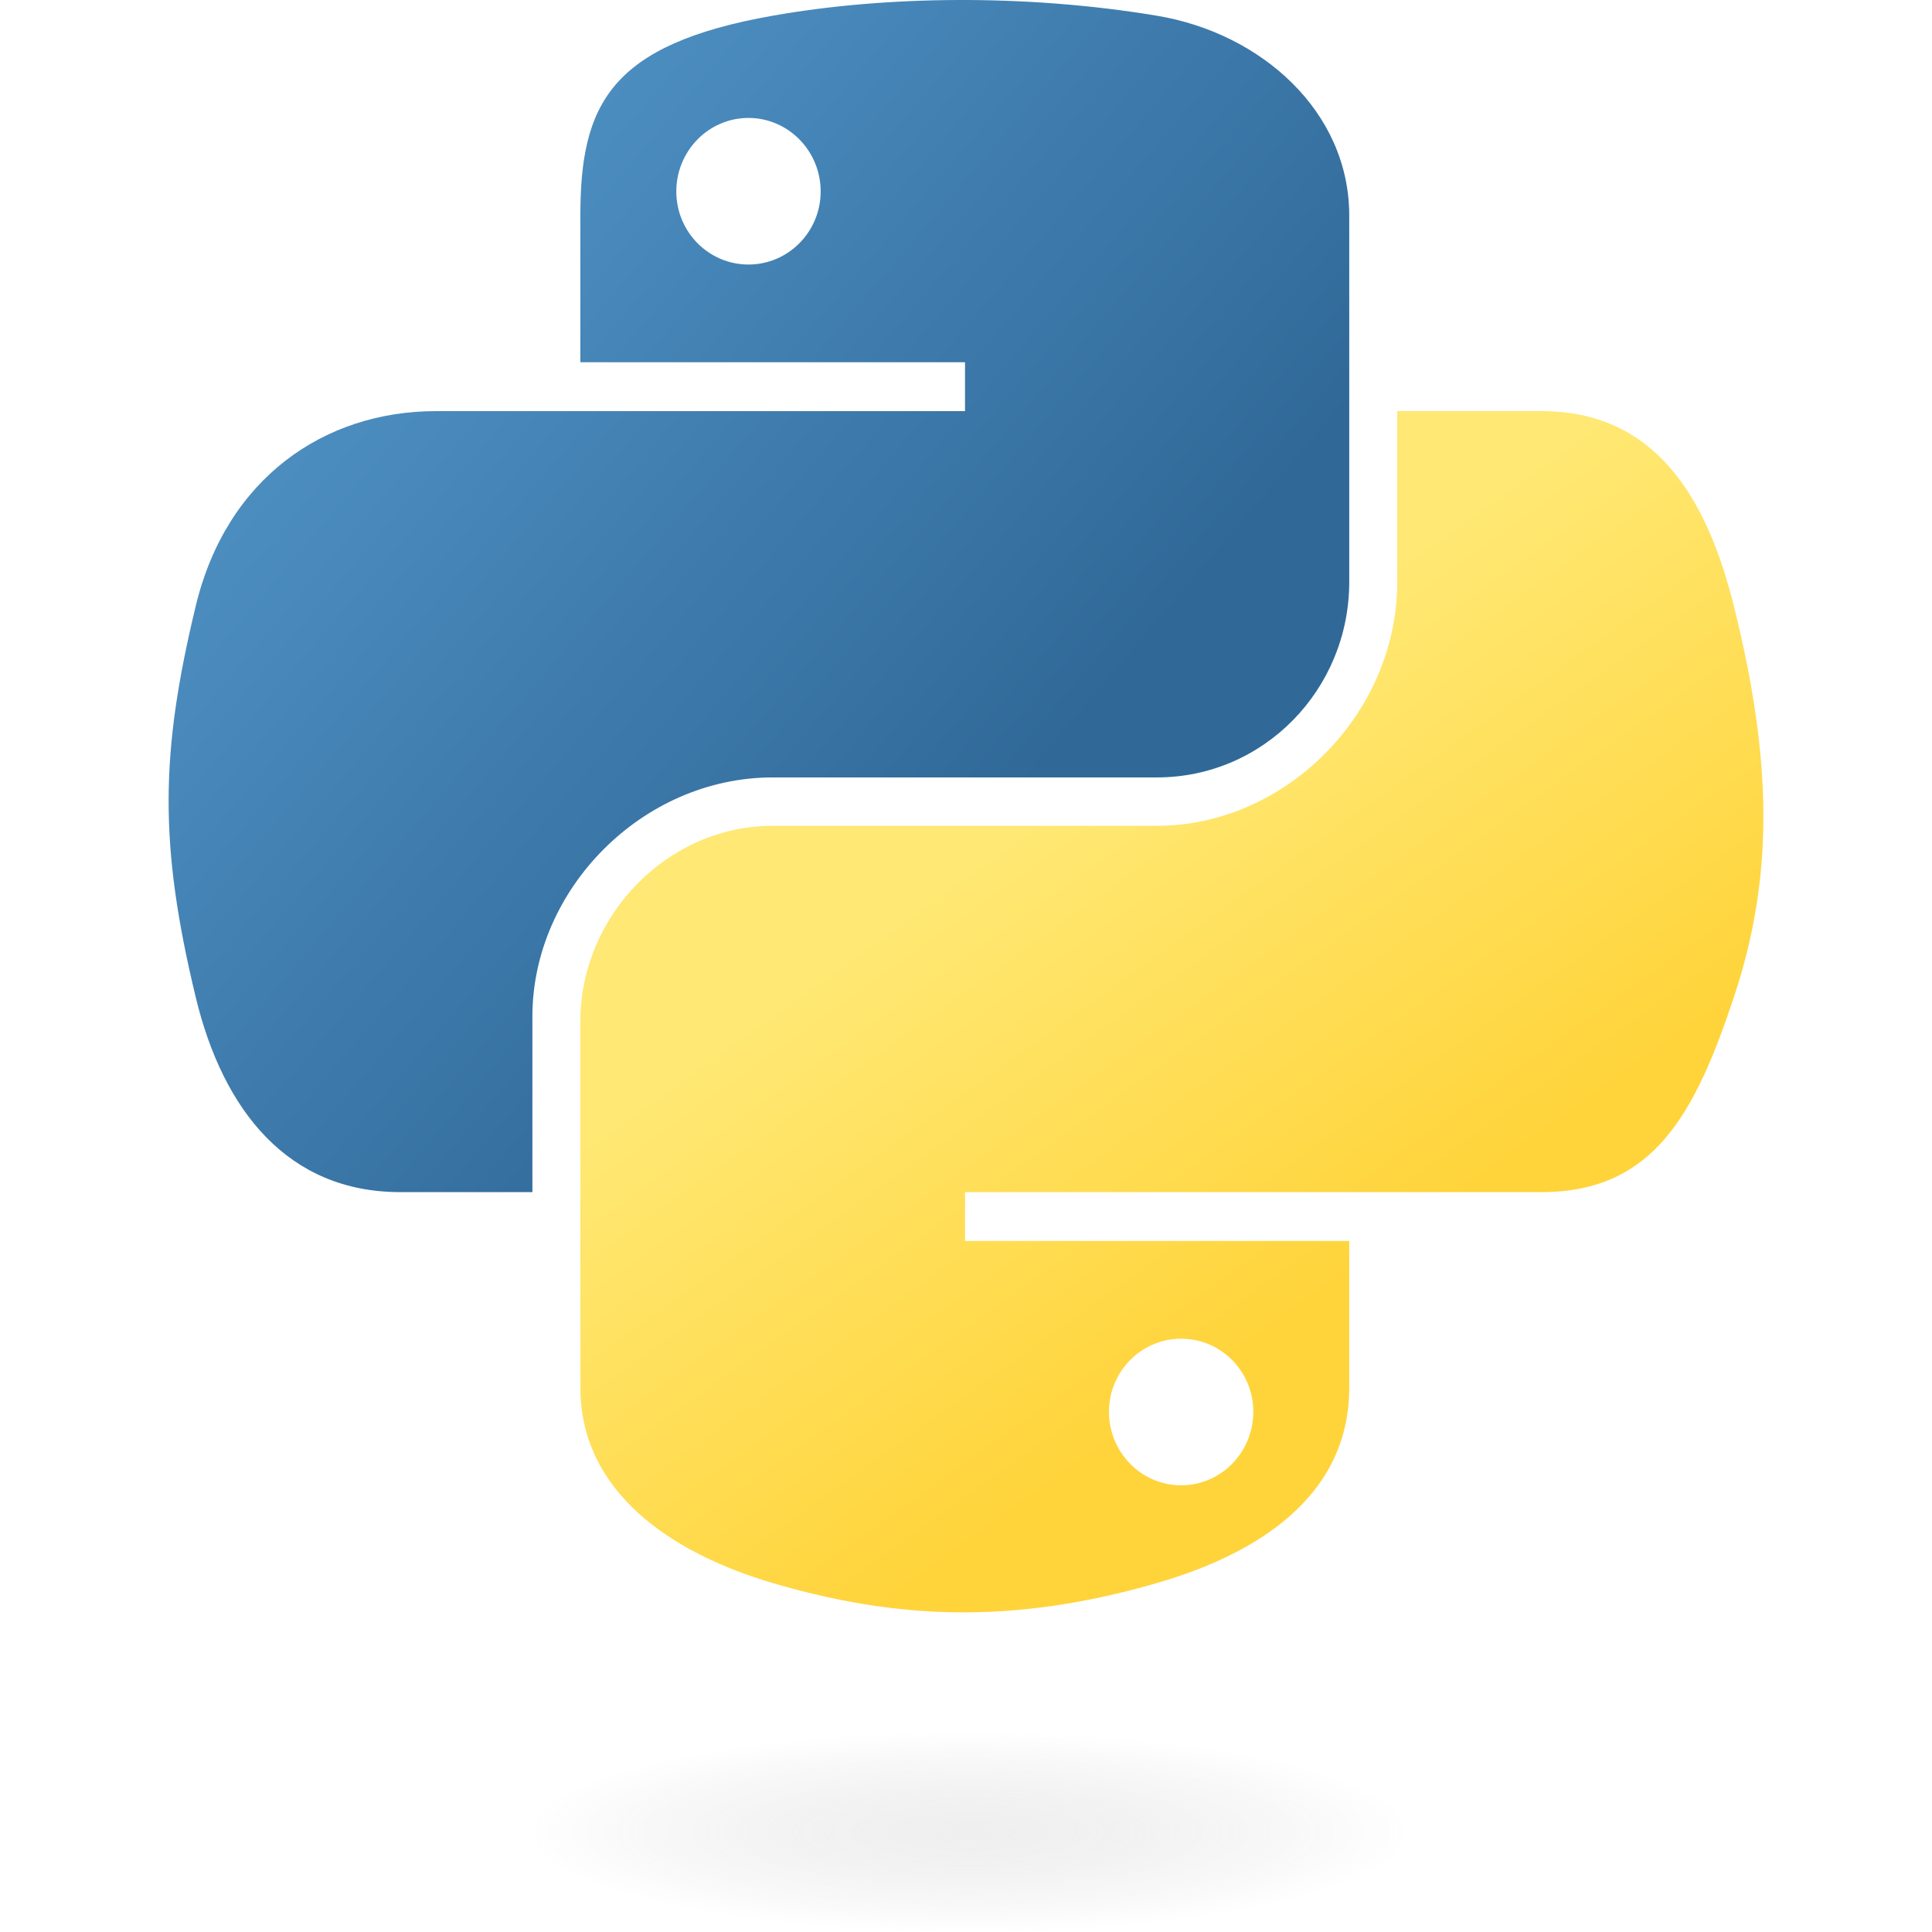
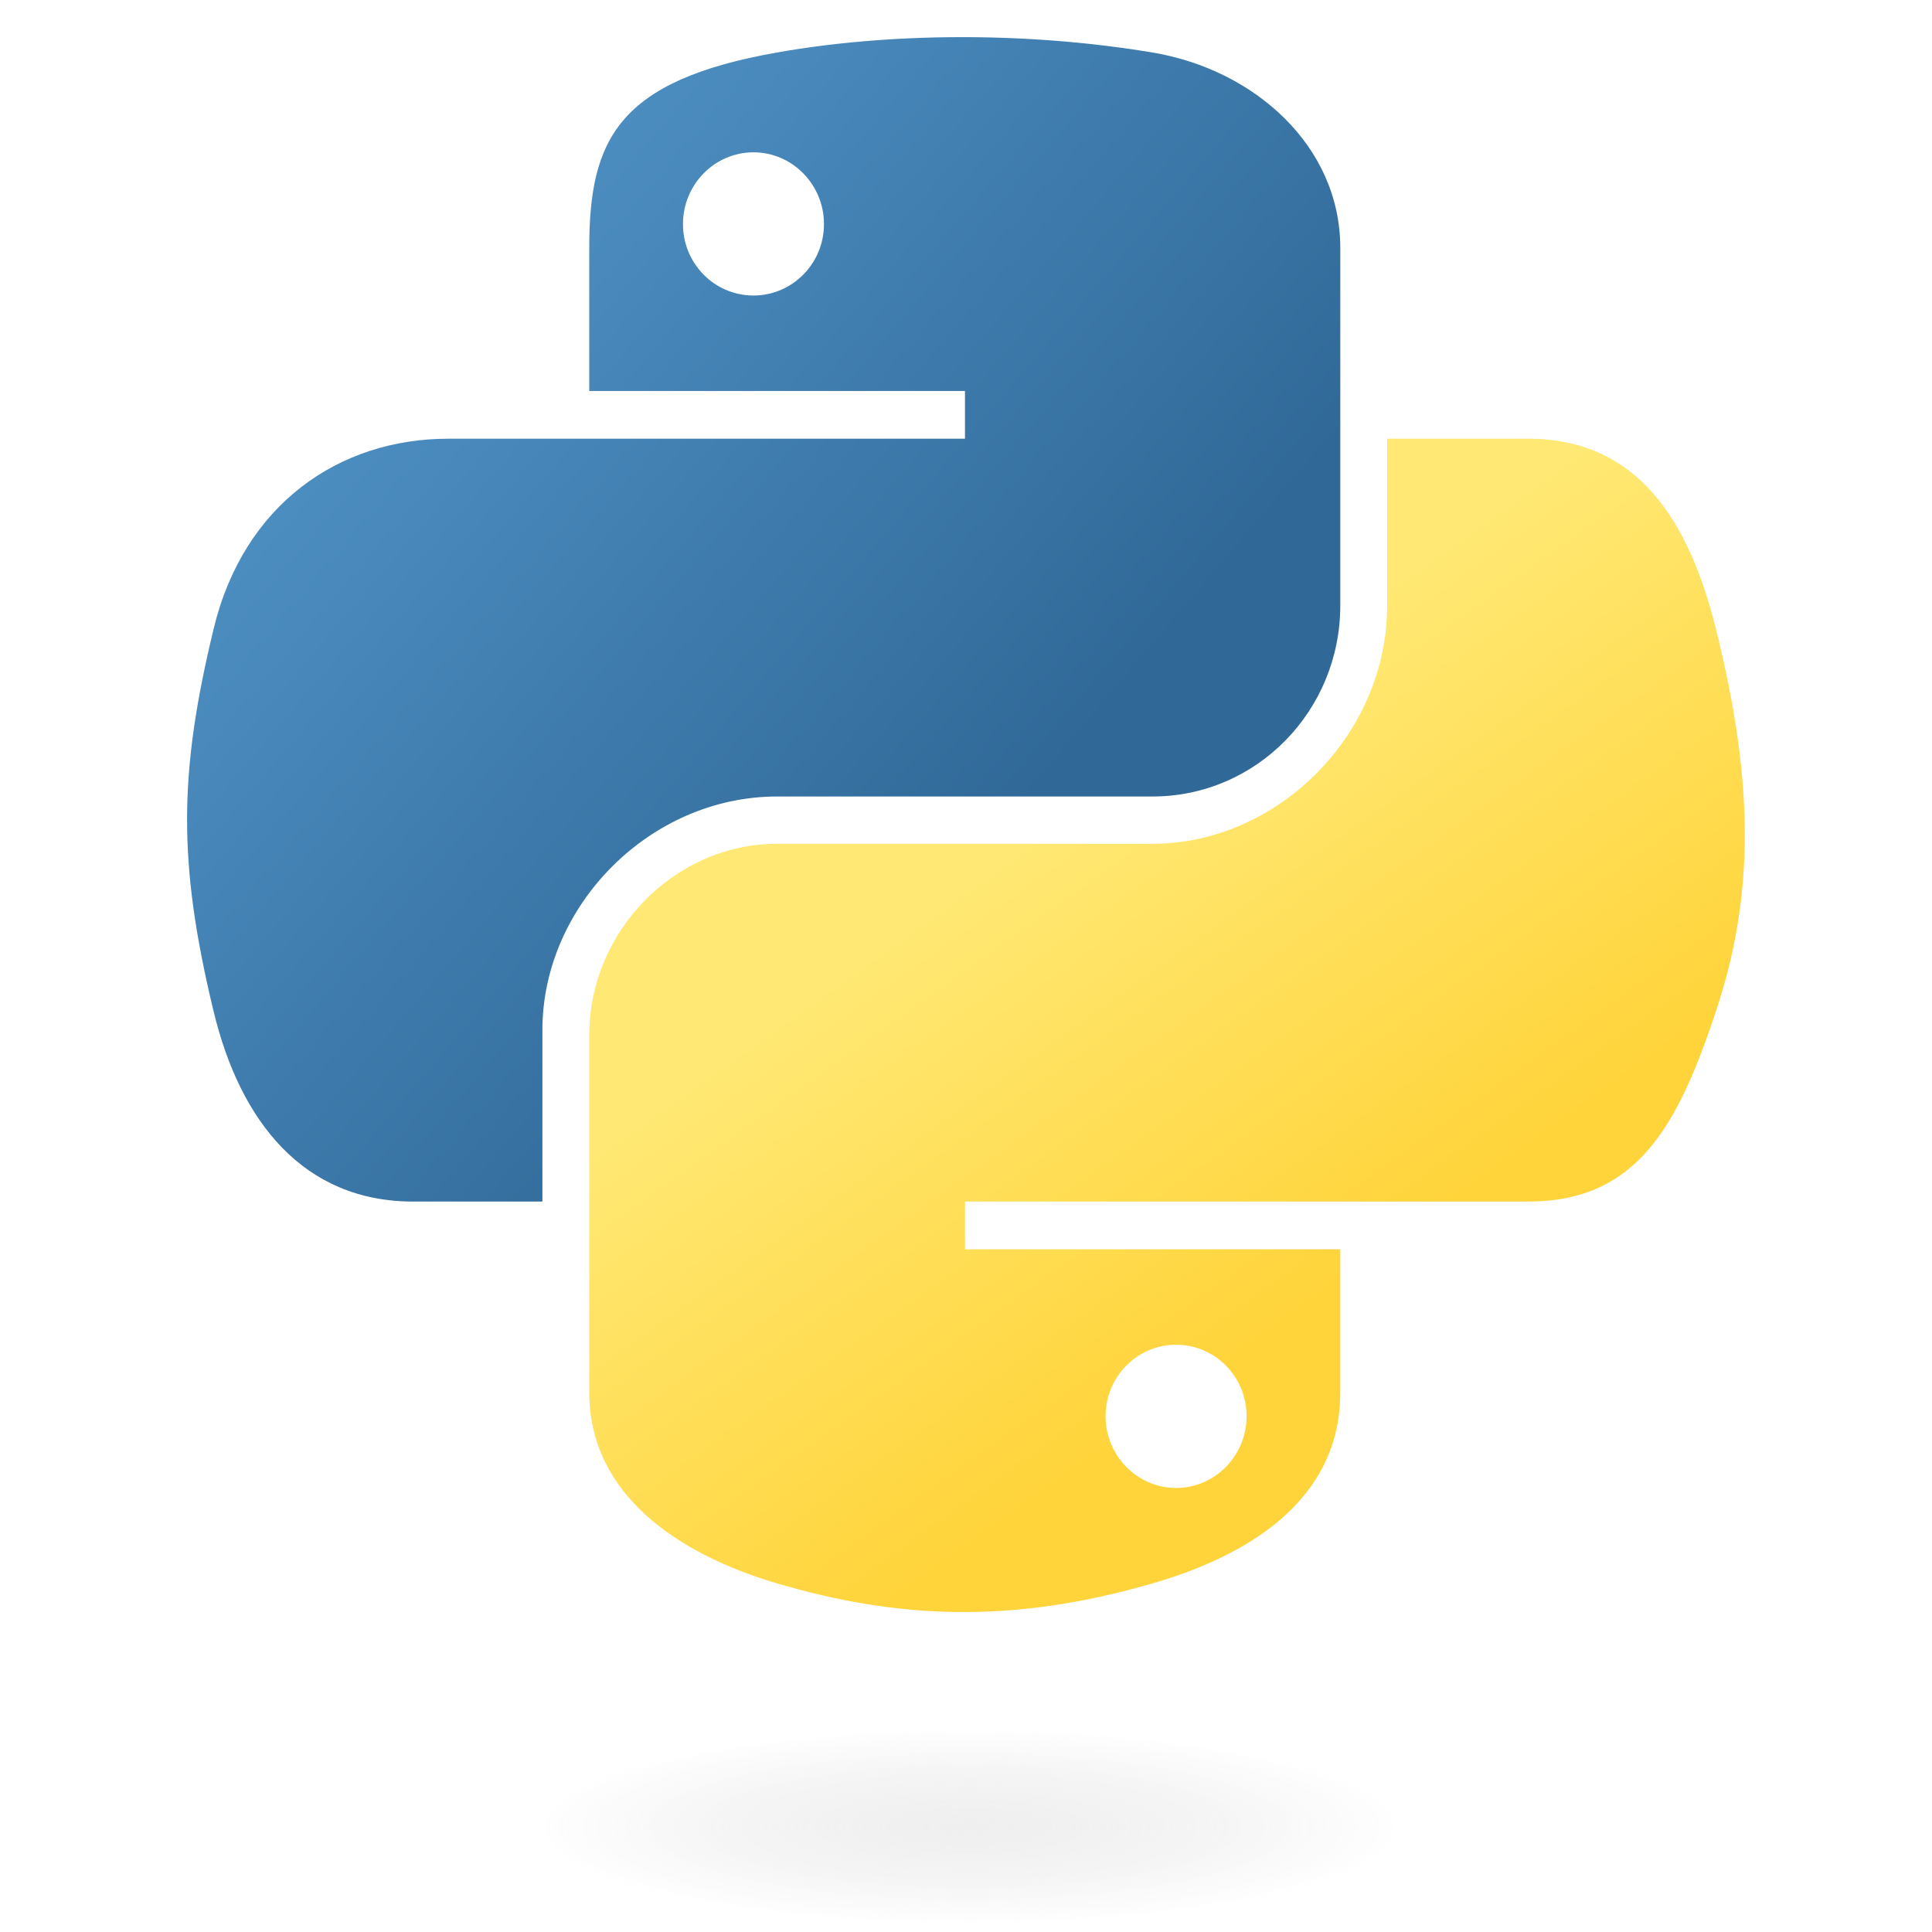
- <svg xmlns="http://www.w3.org/2000/svg" xmlns:xlink="http://www.w3.org/1999/xlink" version="1.0" id="svg2" viewBox="0 0 111.161 134.668" width="32" height="32">
+ <svg xmlns="http://www.w3.org/2000/svg" xmlns:xlink="http://www.w3.org/1999/xlink" version="1.0" id="svg2" viewBox="-13.35 -2.65 137.87 137.87" width="32" height="32">
  <defs id="defs4">
    <linearGradient id="linearGradient2795">
      <stop style="stop-color:#b8b8b8;stop-opacity:0.498;" offset="0" id="stop2797" />
      <stop style="stop-color:#7f7f7f;stop-opacity:0;" offset="1" id="stop2799" />
    </linearGradient>
    <linearGradient id="linearGradient2787">
      <stop style="stop-color:#7f7f7f;stop-opacity:0.5;" offset="0" id="stop2789" />
      <stop style="stop-color:#7f7f7f;stop-opacity:0;" offset="1" id="stop2791" />
    </linearGradient>
    <linearGradient id="linearGradient3676">
      <stop style="stop-color:#b2b2b2;stop-opacity:0.5;" offset="0" id="stop3678" />
      <stop style="stop-color:#b3b3b3;stop-opacity:0;" offset="1" id="stop3680" />
    </linearGradient>
    <linearGradient id="linearGradient3236">
      <stop style="stop-color:#f4f4f4;stop-opacity:1" offset="0" id="stop3244" />
      <stop style="stop-color:white;stop-opacity:1" offset="1" id="stop3240" />
    </linearGradient>
    <linearGradient id="linearGradient4671">
      <stop style="stop-color:#ffd43b;stop-opacity:1;" offset="0" id="stop4673" />
      <stop style="stop-color:#ffe873;stop-opacity:1" offset="1" id="stop4675" />
    </linearGradient>
    <linearGradient id="linearGradient4689">
      <stop style="stop-color:#5a9fd4;stop-opacity:1;" offset="0" id="stop4691" />
      <stop style="stop-color:#306998;stop-opacity:1;" offset="1" id="stop4693" />
    </linearGradient>
    <linearGradient x1="224.24" y1="144.757" x2="-65.309" y2="144.757" id="linearGradient2987" xlink:href="#linearGradient4671" gradientUnits="userSpaceOnUse" gradientTransform="translate(100.2702,99.61116)" />
    <linearGradient x1="172.942" y1="77.476" x2="26.67" y2="76.313" id="linearGradient2990" xlink:href="#linearGradient4689" gradientUnits="userSpaceOnUse" gradientTransform="translate(100.2702,99.61116)" />
    <linearGradient xlink:href="#linearGradient4689" id="linearGradient2587" gradientUnits="userSpaceOnUse" gradientTransform="translate(100.2702,99.61116)" x1="172.942" y1="77.476" x2="26.67" y2="76.313" />
    <linearGradient xlink:href="#linearGradient4671" id="linearGradient2589" gradientUnits="userSpaceOnUse" gradientTransform="translate(100.2702,99.61116)" x1="224.24" y1="144.757" x2="-65.309" y2="144.757" />
    <linearGradient xlink:href="#linearGradient4689" id="linearGradient2248" gradientUnits="userSpaceOnUse" gradientTransform="translate(100.2702,99.61116)" x1="172.942" y1="77.476" x2="26.67" y2="76.313" />
    <linearGradient xlink:href="#linearGradient4671" id="linearGradient2250" gradientUnits="userSpaceOnUse" gradientTransform="translate(100.2702,99.61116)" x1="224.24" y1="144.757" x2="-65.309" y2="144.757" />
    <linearGradient xlink:href="#linearGradient4671" id="linearGradient2255" gradientUnits="userSpaceOnUse" gradientTransform="matrix(0.562541,0,0,0.567972,-11.5974,-7.60954)" x1="224.24" y1="144.757" x2="-65.309" y2="144.757" />
    <linearGradient xlink:href="#linearGradient4689" id="linearGradient2258" gradientUnits="userSpaceOnUse" gradientTransform="matrix(0.562541,0,0,0.567972,-11.5974,-7.60954)" x1="172.942" y1="76.176" x2="26.67" y2="76.313" />
    <radialGradient xlink:href="#linearGradient2795" id="radialGradient2801" cx="61.519" cy="132.286" fx="61.519" fy="132.286" r="29.037" gradientTransform="matrix(1,0,0,0.177966,0,108.7434)" gradientUnits="userSpaceOnUse" />
    <linearGradient xlink:href="#linearGradient4671" id="linearGradient1475" gradientUnits="userSpaceOnUse" gradientTransform="matrix(0.562541,0,0,0.567972,-14.99112,-11.70237)" x1="150.961" y1="192.352" x2="112.031" y2="137.273" />
    <linearGradient xlink:href="#linearGradient4689" id="linearGradient1478" gradientUnits="userSpaceOnUse" gradientTransform="matrix(0.562541,0,0,0.567972,-14.99112,-11.70237)" x1="26.649" y1="20.604" x2="135.665" y2="114.398" />
    <radialGradient xlink:href="#linearGradient2795" id="radialGradient1480" gradientUnits="userSpaceOnUse" gradientTransform="matrix(1.7490565e-8,-0.239947,1.054668,3.7915457e-7,-83.7008,142.462)" cx="61.519" cy="132.286" fx="61.519" fy="132.286" r="29.037" />
  </defs>
  <path style="fill:url(#linearGradient1478);fill-opacity:1" d="M 54.919,9.1927421e-4 C 50.335,0.022 45.958,0.413 42.106,1.095 30.76,3.099 28.7,7.295 28.7,15.032 v 10.219 h 26.812 v 3.406 h -26.812 -10.062 c -7.792,0 -14.616,4.684 -16.75,13.594 -2.462,10.213 -2.571,16.586 0,27.25 1.906,7.938 6.458,13.594 14.25,13.594 h 9.219 v -12.25 c 0,-8.85 7.657,-16.656 16.75,-16.656 h 26.781 c 7.455,0 13.406,-6.138 13.406,-13.625 v -25.531 c 0,-7.266 -6.13,-12.725 -13.406,-13.937 C 64.282,0.328 59.502,-0.02 54.919,9.1927421e-4 Z m -14.5,8.219 c 2.77,0 5.031,2.299 5.031,5.125 -2e-6,2.816 -2.262,5.094 -5.031,5.094 -2.779,-1e-6 -5.031,-2.277 -5.031,-5.094 -10e-7,-2.826 2.252,-5.125 5.031,-5.125 z" id="path1948" />
  <path style="fill:url(#linearGradient1475);fill-opacity:1" d="m 85.638,28.657 v 11.906 c 0,9.231 -7.826,17 -16.75,17 h -26.781 c -7.336,0 -13.406,6.278 -13.406,13.625 v 25.531 c 0,7.266 6.319,11.54 13.406,13.625 8.487,2.496 16.626,2.947 26.781,0 6.75,-1.954 13.406,-5.888 13.406,-13.625 V 86.501 h -26.781 v -3.406 h 26.781 13.406 c 7.792,0 10.696,-5.435 13.406,-13.594 2.799,-8.399 2.68,-16.476 0,-27.25 -1.926,-7.757 -5.604,-13.594 -13.406,-13.594 z m -15.062,64.656 c 2.779,3e-6 5.031,2.277 5.031,5.094 -2e-6,2.826 -2.252,5.125 -5.031,5.125 -2.77,0 -5.031,-2.299 -5.031,-5.125 2e-6,-2.816 2.262,-5.094 5.031,-5.094 z" id="path1950" />
  <ellipse style="opacity:0.444;fill:url(#radialGradient1480);fill-opacity:1;fill-rule:nonzero;stroke:none;stroke-width:15.417;stroke-miterlimit:4;stroke-dasharray:none;stroke-opacity:1" id="path1894" cx="55.817" cy="127.701" rx="35.931" ry="6.967" />
</svg>
